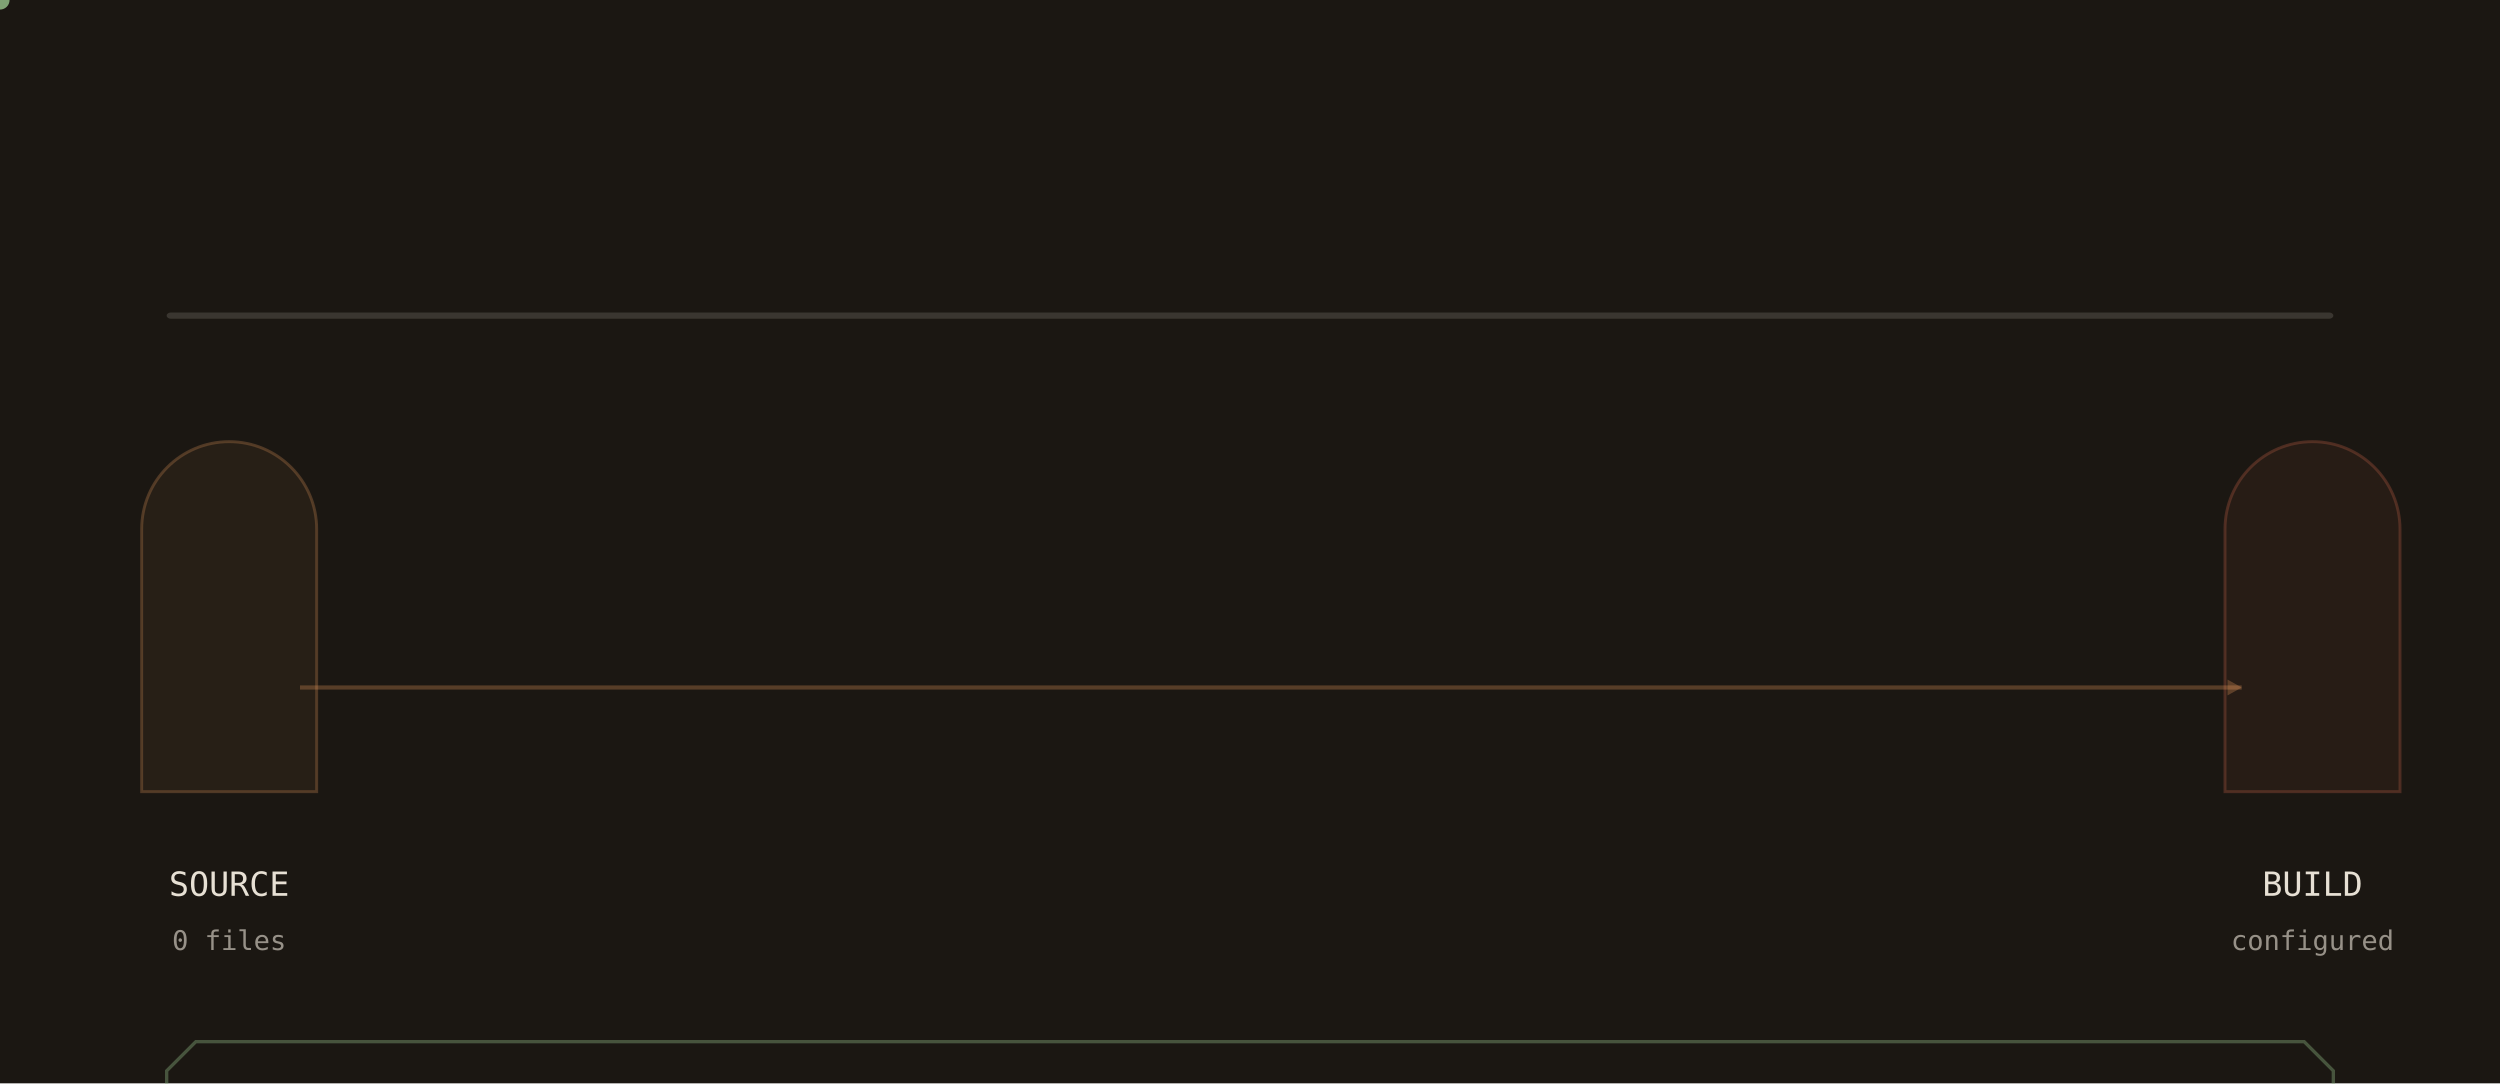
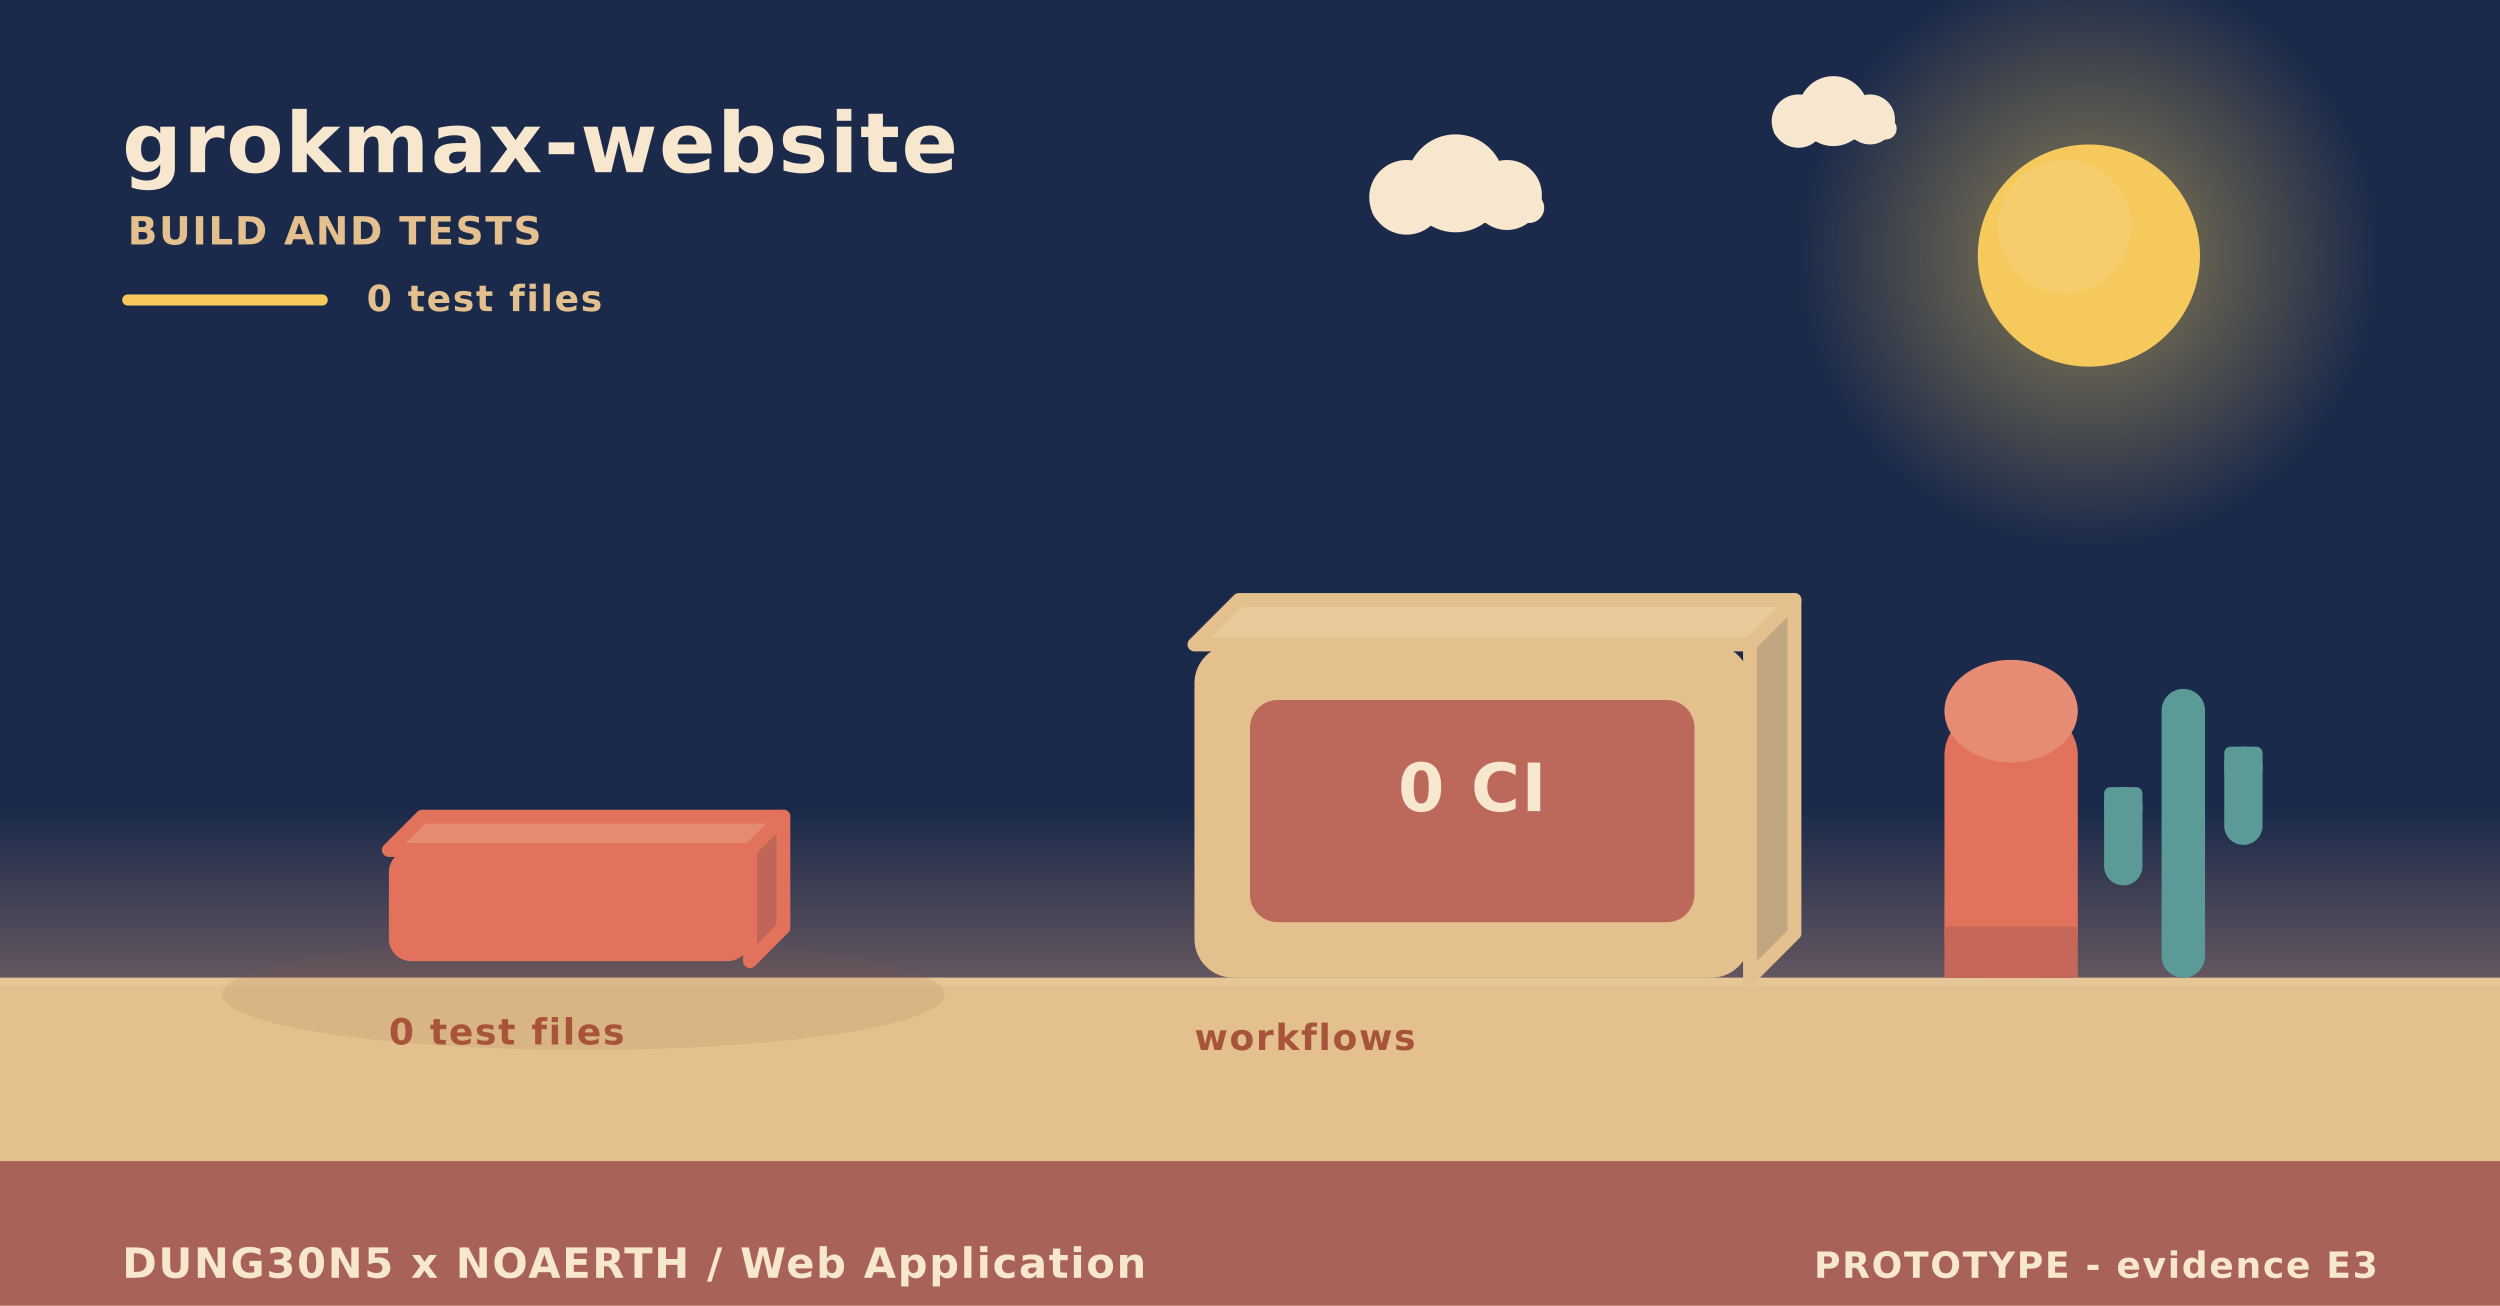
- <svg xmlns="http://www.w3.org/2000/svg" viewBox="0 0 1200 520" width="1200" height="520" role="img" aria-label="grokmax-website build evidence">
-   <rect width="1200" height="520" fill="#1b1712" />
-   <defs>
-     <linearGradient id="gb" x1="0" y1="0" x2="1" y2="1">
-       <stop offset="0%" stop-color="#f4a261" />
-       <stop offset="100%" stop-color="#e76f51" />
-     </linearGradient>
-   </defs>
-   <rect x="80.00" y="150.00" width="1040.00" height="3.00" rx="2.00" fill="rgba(253,246,233,0.140)" opacity="1.00" />
-   <path d="M68.00,380.00 L68.00,254.00 A42.00,42.00 0 0 1 152.00,254.00 L152.00,380.00 Z" fill="rgba(244,162,97,0.100)" opacity="0.55" stroke="rgba(244,162,97,0.450)" stroke-width="1.4" />
-   <polygon points="-192.26,189.00 -136.83,221.00 -136.83,157.00 -192.26,125.00" fill="#506748" opacity="0.95" />
-   <polygon points="-247.68,221.00 -192.26,253.00 -192.26,189.00 -247.68,157.00" fill="#b4573f" opacity="0.95" />
-   <polygon points="-192.26,125.00 -136.83,157.00 -192.26,189.00 -247.68,157.00" fill="#f4a261" opacity="0.95" />
-   <text x="110" y="430" font-family="ui-monospace,Menlo,monospace" font-size="16" fill="rgba(253,246,233,0.900)" text-anchor="middle">SOURCE</text>
-   <text x="110" y="456" font-family="ui-monospace,Menlo,monospace" font-size="13" fill="rgba(253,246,233,0.550)" text-anchor="middle">0 files</text>
-   <path d="M1068.00,380.00 L1068.00,254.00 A42.00,42.00 0 0 1 1152.00,254.00 L1152.00,380.00 Z" fill="rgba(231,111,81,0.100)" opacity="0.55" stroke="rgba(231,111,81,0.450)" stroke-width="1.4" />
-   <polygon points="673.77,689.00 729.19,721.00 729.19,657.00 673.77,625.00" fill="#506748" opacity="0.95" />
-   <polygon points="618.34,721.00 673.77,753.00 673.77,689.00 618.34,657.00" fill="#b4573f" opacity="0.95" />
-   <polygon points="673.77,625.00 729.19,657.00 673.77,689.00 618.34,657.00" fill="#e76f51" opacity="0.95" />
-   <text x="1110" y="430" font-family="ui-monospace,Menlo,monospace" font-size="16" fill="rgba(253,246,233,0.900)" text-anchor="middle">BUILD</text>
-   <text x="1110" y="456" font-family="ui-monospace,Menlo,monospace" font-size="13" fill="rgba(253,246,233,0.550)" text-anchor="middle">configured</text>
-   <line x1="144.00" y1="330.00" x2="1076.00" y2="330.00" stroke="rgba(244,162,97,0.500)" stroke-width="2.00" opacity="0.55" />
-   <polygon points="1076.00,330.00 1069.20,326.20 1069.20,333.80" fill="rgba(244,162,97,0.500)" opacity="0.55" />
-   <g opacity="0.9">
-     <circle cx="0.00" cy="0.00" r="4.60" fill="#8ab17d" opacity="1.00" />
-     <animateTransform attributeName="transform" type="translate" values="144.00,330.00 1076.00,330.00" dur="4.767s" begin="0.0s" repeatCount="indefinite" />
-     <animateTransform attributeName="transform" type="translate" values="1076.00,330.00 144.00,330.00" dur="4.767s" begin="2.383s" repeatCount="indefinite" />
+ <svg xmlns="http://www.w3.org/2000/svg" width="900" height="470" viewBox="0 0 900 470" role="img" aria-label="grokmax-website - how it is verified">
+   <linearGradient id="skyb" x1="0" y1="0" x2="0" y2="1">
+     <stop offset="0" stop-color="#1b2a4a" />
+     <stop offset="0.62" stop-color="#1b2a4a" />
+     <stop offset="1" stop-color="#f3ad8a" />
+   </linearGradient>
+   <rect width="900" height="470" fill="url(#skyb)" />
+   <radialGradient id="sunb">
+     <stop offset="0.35" stop-color="#f5c95c" stop-opacity="0.34" />
+     <stop offset="1" stop-color="#f5c95c" stop-opacity="0" />
+   </radialGradient>
+   <circle cx="752" cy="92" r="104" fill="url(#sunb)" />
+   <circle cx="752" cy="92" r="40" fill="#f5c95c" />
+   <circle cx="743.2" cy="81.6" r="24" fill="#f5d27e" opacity="0.5" />
+   <g>
+     <circle cx="524" cy="66" r="17.64" fill="#f6e7ce" />
+     <circle cx="506.36" cy="71.04" r="13.44" fill="#f6e7ce" />
+     <circle cx="542.48" cy="70.2" r="12.6" fill="#f6e7ce" />
+     <rect x="493.76" y="69.36" width="62.16" height="10.92" rx="5.46" fill="#f6e7ce" />
+     <animateTransform attributeName="transform" type="translate" values="0 0;24 0;0 0" dur="36s" begin="0s" repeatCount="indefinite" />
  </g>
-   <path d="M94.00,500.00 H1106.00 L1120.00,514.00 V546.00 L1106.00,560.00 H94.00 L80.00,546.00 V514.00 Z" fill="none" stroke="rgba(138,177,125,0.500)" stroke-width="1.60" opacity="0.80" />
-   <text x="600" y="536" font-family="ui-monospace,Menlo,monospace" font-size="16" fill="rgba(138,177,125,0.950)" text-anchor="middle">no test suite present in this repository — shown as measured, not implied</text>
+   <g>
+     <circle cx="660" cy="40" r="12.6" fill="#f6e7ce" />
+     <circle cx="647.4" cy="43.6" r="9.6" fill="#f6e7ce" />
+     <circle cx="673.2" cy="43" r="9" fill="#f6e7ce" />
+     <rect x="638.4" y="42.4" width="44.4" height="7.8" rx="3.9" fill="#f6e7ce" />
+     <animateTransform attributeName="transform" type="translate" values="0 0;-18 0;0 0" dur="46s" begin="3s" repeatCount="indefinite" />
+   </g>
+   <rect x="0" y="352" width="900" height="118" fill="#e3c08d" />
+   <rect x="0" y="352" width="900" height="3" fill="#e6c596" />
+   <text x="44" y="62" font-family="Verdana,DejaVu Sans,sans-serif" font-size="30" font-weight="700" letter-spacing="0.6" fill="#f6e7ce" text-anchor="start">grokmax-website</text>
+   <text x="46" y="88" font-family="Verdana,DejaVu Sans,sans-serif" font-size="14" font-weight="700" letter-spacing="0.6" fill="#e3c08d" text-anchor="start">BUILD AND TESTS</text>
+   <rect x="44" y="106" width="74" height="4" rx="2" fill="#f5c95c" />
+   <text x="132" y="112" font-family="Verdana,DejaVu Sans,sans-serif" font-size="13" font-weight="700" letter-spacing="0.6" fill="#e3c08d" text-anchor="start">0 test files</text>
+   <ellipse cx="210" cy="358" rx="130" ry="20" fill="rgba(138,90,68,0.11)" />
+   <g>
+     <path d="M140,306 L270,306 L282,294 L152,294 Z" fill="#e68c74" stroke="#e2725b" stroke-width="5" stroke-linejoin="round" />
+     <path d="M270,306 L282,294 L282,334 L270,346 Z" fill="#c06658" stroke="#e2725b" stroke-width="5" stroke-linejoin="round" />
+     <rect x="140" y="306" width="130" height="40" rx="8" fill="#e2725b" />
+     <animateTransform attributeName="transform" type="translate" values="0 10;0 0" dur="0.8s" begin="0.5s" fill="freeze" />
+   </g>
+   <text x="140" y="376" font-family="Verdana,DejaVu Sans,sans-serif" font-size="13" font-weight="700" letter-spacing="0.6" fill="#a8543c" text-anchor="start">0 test files</text>
+   <path d="M430,232 L630,232 L646,216 L446,216 Z" fill="#e7c99b" stroke="#e3c08d" stroke-width="5" stroke-linejoin="round" />
+   <path d="M630,232 L646,216 L646,336 L630,352 Z" fill="#c1a682" stroke="#e3c08d" stroke-width="5" stroke-linejoin="round" />
+   <rect x="430" y="232" width="200" height="120" rx="14" fill="#e3c08d" />
+   <rect x="450" y="252" width="160" height="80" rx="10" fill="#ba6458" opacity="0.94" />
+   <text x="530" y="292" font-family="Verdana,DejaVu Sans,sans-serif" font-size="24" font-weight="700" letter-spacing="0.6" fill="#f6e7ce" text-anchor="middle">0 CI</text>
+   <text x="430" y="378" font-family="Verdana,DejaVu Sans,sans-serif" font-size="13" font-weight="700" letter-spacing="0.6" fill="#a8543c" text-anchor="start">workflows</text>
+   <rect x="700" y="256" width="48" height="96" rx="16" fill="#e2725b" />
+   <ellipse cx="724" cy="256" rx="24" ry="18.46" fill="#e68c74" />
+   <rect x="700" y="333.54" width="48" height="18.46" fill="#c66859" />
+   <rect x="778.18" y="248" width="15.64" height="104" rx="7.82" fill="#5b9a97" />
+   <rect x="757.48" y="283.36" width="13.8" height="35.36" rx="6.9" fill="#5b9a97" />
+   <rect x="757.48" y="283.36" width="13.8" height="10.4" rx="2.3" fill="#5b9a97" />
+   <rect x="800.72" y="268.8" width="13.8" height="35.36" rx="6.9" fill="#5b9a97" />
+   <rect x="800.72" y="268.8" width="13.8" height="10.4" rx="2.3" fill="#5b9a97" />
+   <rect x="0" y="418" width="900" height="52" rx="0" fill="#a65c56" opacity="0.94" />
+   <text x="44" y="460" font-family="Verdana,DejaVu Sans,sans-serif" font-size="15" font-weight="700" letter-spacing="0.6" fill="#f6e7ce" text-anchor="start">DUNG30N5 x NOAERTH  /  Web Application</text>
+   <text x="856" y="460" font-family="Verdana,DejaVu Sans,sans-serif" font-size="13" font-weight="700" letter-spacing="0.6" fill="#f6e7ce" text-anchor="end">PROTOTYPE  -  evidence E3</text>
</svg>
